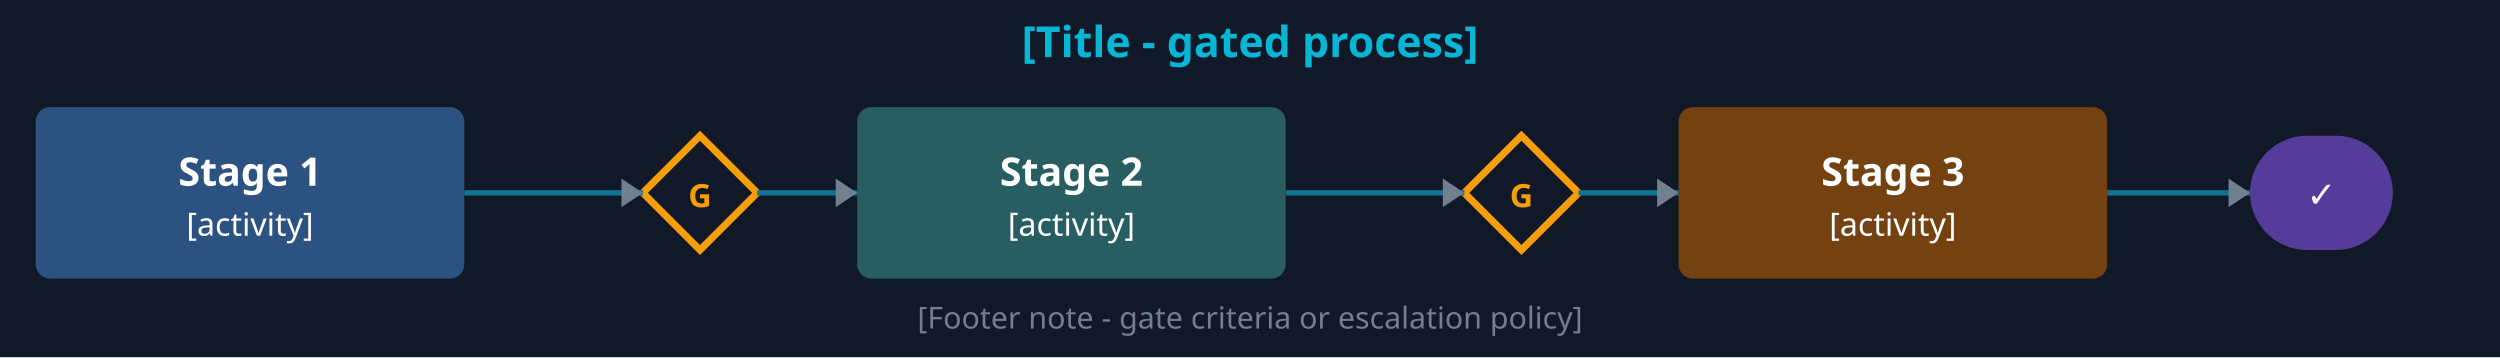
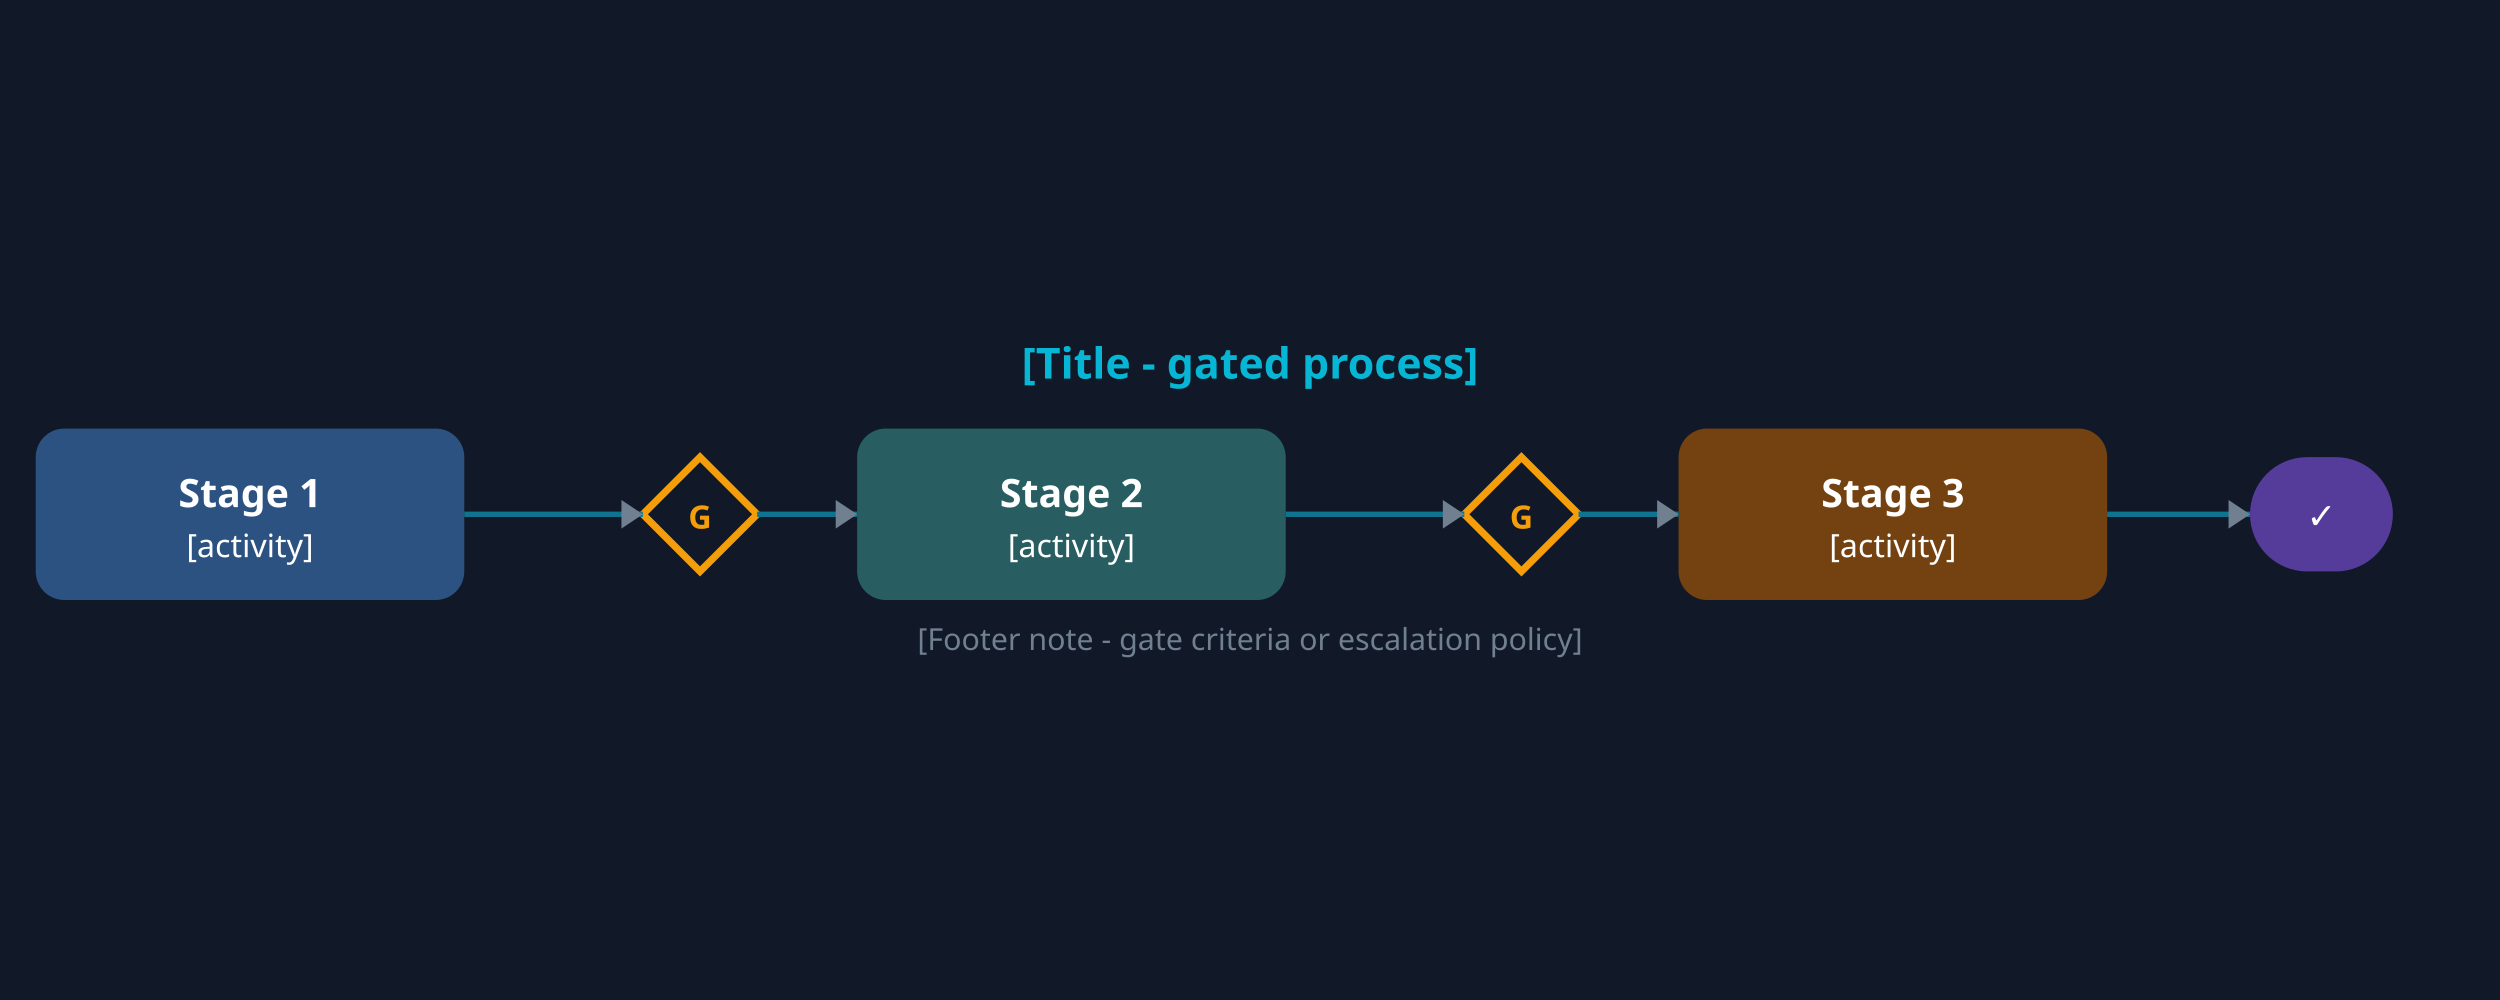
- <svg xmlns="http://www.w3.org/2000/svg" viewBox="0 0 700 100" width="700" height="100" role="img" aria-labelledby="title desc">
+ <svg xmlns="http://www.w3.org/2000/svg" viewBox="0 0 700 280" width="700" height="280" role="img" aria-labelledby="title desc">
  <rect width="100%" height="100%" fill="#111827" />
-   <g font-family="system-ui, Segoe UI, sans-serif">
-     <text x="350" y="16" text-anchor="middle" font-weight="700" font-size="12" fill="#06B6D4">[Title  -  gated process]</text>
-     <g data-node="Stage 1" pointer-events="all">
-       <rect x="10" y="30" width="120" height="48" rx="4" fill="#2c5282" />
-       <text x="70" y="52" text-anchor="middle" fill="#fff" font-weight="700" font-size="11">Stage 1</text>
-       <text x="70" y="66" text-anchor="middle" fill="#fff" font-size="9">[activity]</text>
+   <g transform="translate(0, 90)">
+     <g font-family="system-ui, Segoe UI, sans-serif">
+       <text x="350" y="16" text-anchor="middle" font-weight="700" font-size="12" fill="#06B6D4">[Title  -  gated process]</text>
+       <g data-node="Stage 1" pointer-events="all">
+         <rect x="10" y="30" width="120" height="48" rx="8" fill="#2c5282" />
+         <text x="70" y="52" text-anchor="middle" fill="#fff" font-weight="700" font-size="11">Stage 1</text>
+         <text x="70" y="66" text-anchor="middle" fill="#fff" font-size="9">[activity]</text>
+       </g>
+       <g data-node="Gate 1" pointer-events="all">
+         <polygon points="180,54 196,38 212,54 196,70" fill="none" stroke="#F59E0B" stroke-width="2" />
+         <text x="196" y="58" text-anchor="middle" fill="#F59E0B" font-weight="700" font-size="9">G</text>
+       </g>
+       <g data-node="Stage 2" pointer-events="all">
+         <rect x="240" y="30" width="120" height="48" rx="8" fill="#285e61" />
+         <text x="300" y="52" text-anchor="middle" fill="#fff" font-weight="700" font-size="11">Stage 2</text>
+         <text x="300" y="66" text-anchor="middle" fill="#fff" font-size="9">[activity]</text>
+       </g>
+       <g data-node="Gate 2" pointer-events="all">
+         <polygon points="410,54 426,38 442,54 426,70" fill="none" stroke="#F59E0B" stroke-width="2" />
+         <text x="426" y="58" text-anchor="middle" fill="#F59E0B" font-weight="700" font-size="9">G</text>
+       </g>
+       <g data-node="Stage 3" pointer-events="all">
+         <rect x="470" y="30" width="120" height="48" rx="8" fill="#744210" />
+         <text x="530" y="52" text-anchor="middle" fill="#fff" font-weight="700" font-size="11">Stage 3</text>
+         <text x="530" y="66" text-anchor="middle" fill="#fff" font-size="9">[activity]</text>
+       </g>
+       <rect x="630" y="38" width="40" height="32" rx="16" fill="#553c9a" />
+       <text x="650" y="58" text-anchor="middle" fill="#fff" font-weight="700" font-size="10">✓</text>
    </g>
-     <g data-node="Gate 1" pointer-events="all">
-       <polygon points="180,54 196,38 212,54 196,70" fill="none" stroke="#F59E0B" stroke-width="2" />
-       <text x="196" y="58" text-anchor="middle" fill="#F59E0B" font-weight="700" font-size="9">G</text>
+     <g stroke="#0e7490" stroke-width="1.5" fill="none">
+       <path d="M 130 54 L 180 54" />
+       <path d="M 212 54 L 240 54" />
+       <path d="M 360 54 L 410 54" />
+       <path d="M 442 54 L 470 54" />
+       <path d="M 590 54 L 630 54" />
    </g>
-     <g data-node="Stage 2" pointer-events="all">
-       <rect x="240" y="30" width="120" height="48" rx="4" fill="#285e61" />
-       <text x="300" y="52" text-anchor="middle" fill="#fff" font-weight="700" font-size="11">Stage 2</text>
-       <text x="300" y="66" text-anchor="middle" fill="#fff" font-size="9">[activity]</text>
+     <g fill="#708090">
+       <polygon points="180,54 174,50 174,58" />
+       <polygon points="240,54 234,50 234,58" />
+       <polygon points="410,54 404,50 404,58" />
+       <polygon points="470,54 464,50 464,58" />
+       <polygon points="630,54 624,50 624,58" />
    </g>
-     <g data-node="Gate 2" pointer-events="all">
-       <polygon points="410,54 426,38 442,54 426,70" fill="none" stroke="#F59E0B" stroke-width="2" />
-       <text x="426" y="58" text-anchor="middle" fill="#F59E0B" font-weight="700" font-size="9">G</text>
-     </g>
-     <g data-node="Stage 3" pointer-events="all">
-       <rect x="470" y="30" width="120" height="48" rx="4" fill="#744210" />
-       <text x="530" y="52" text-anchor="middle" fill="#fff" font-weight="700" font-size="11">Stage 3</text>
-       <text x="530" y="66" text-anchor="middle" fill="#fff" font-size="9">[activity]</text>
-     </g>
-     <rect x="630" y="38" width="40" height="32" rx="16" fill="#553c9a" />
-     <text x="650" y="58" text-anchor="middle" fill="#fff" font-weight="700" font-size="10">✓</text>
+     <text x="350" y="92" text-anchor="middle" font-family="system-ui, sans-serif" font-size="8.5" fill="#708090">[Footer note  -  gate criteria or escalation policy]</text>
  </g>
-   <g stroke="#0e7490" stroke-width="1.5" fill="none">
-     <path d="M 130 54 L 180 54" />
-     <path d="M 212 54 L 240 54" />
-     <path d="M 360 54 L 410 54" />
-     <path d="M 442 54 L 470 54" />
-     <path d="M 590 54 L 630 54" />
-   </g>
-   <g fill="#708090">
-     <polygon points="180,54 174,50 174,58" />
-     <polygon points="240,54 234,50 234,58" />
-     <polygon points="410,54 404,50 404,58" />
-     <polygon points="470,54 464,50 464,58" />
-     <polygon points="630,54 624,50 624,58" />
-   </g>
-   <text x="350" y="92" text-anchor="middle" font-family="system-ui, sans-serif" font-size="8.5" fill="#708090">[Footer note  -  gate criteria or escalation policy]</text>
</svg>
